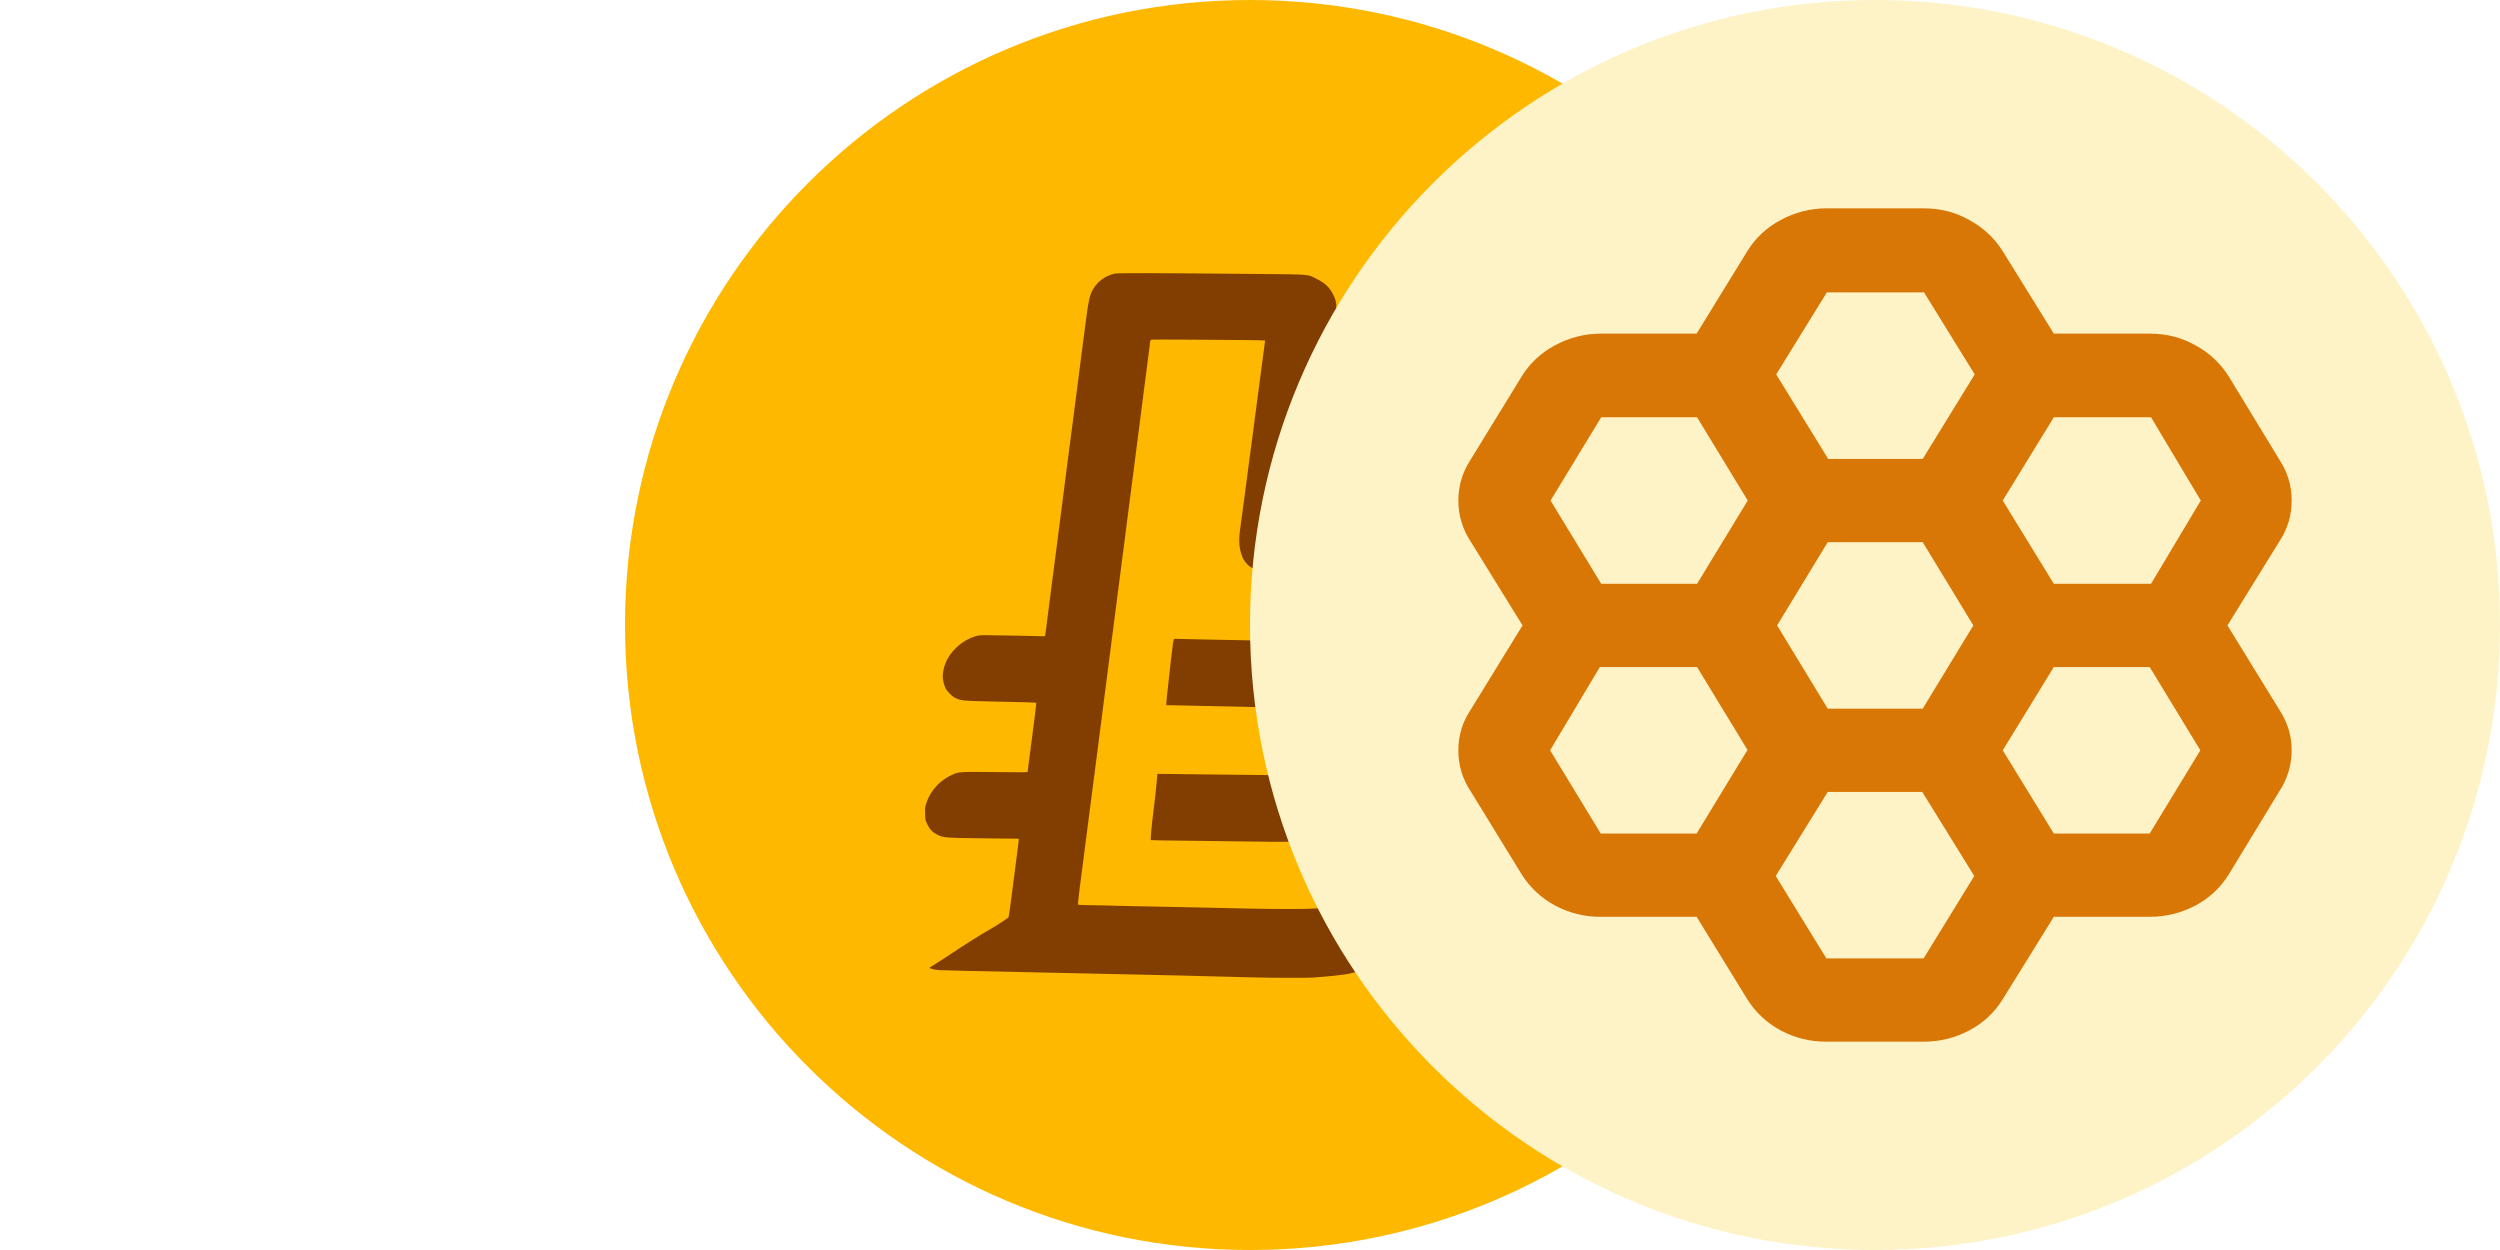
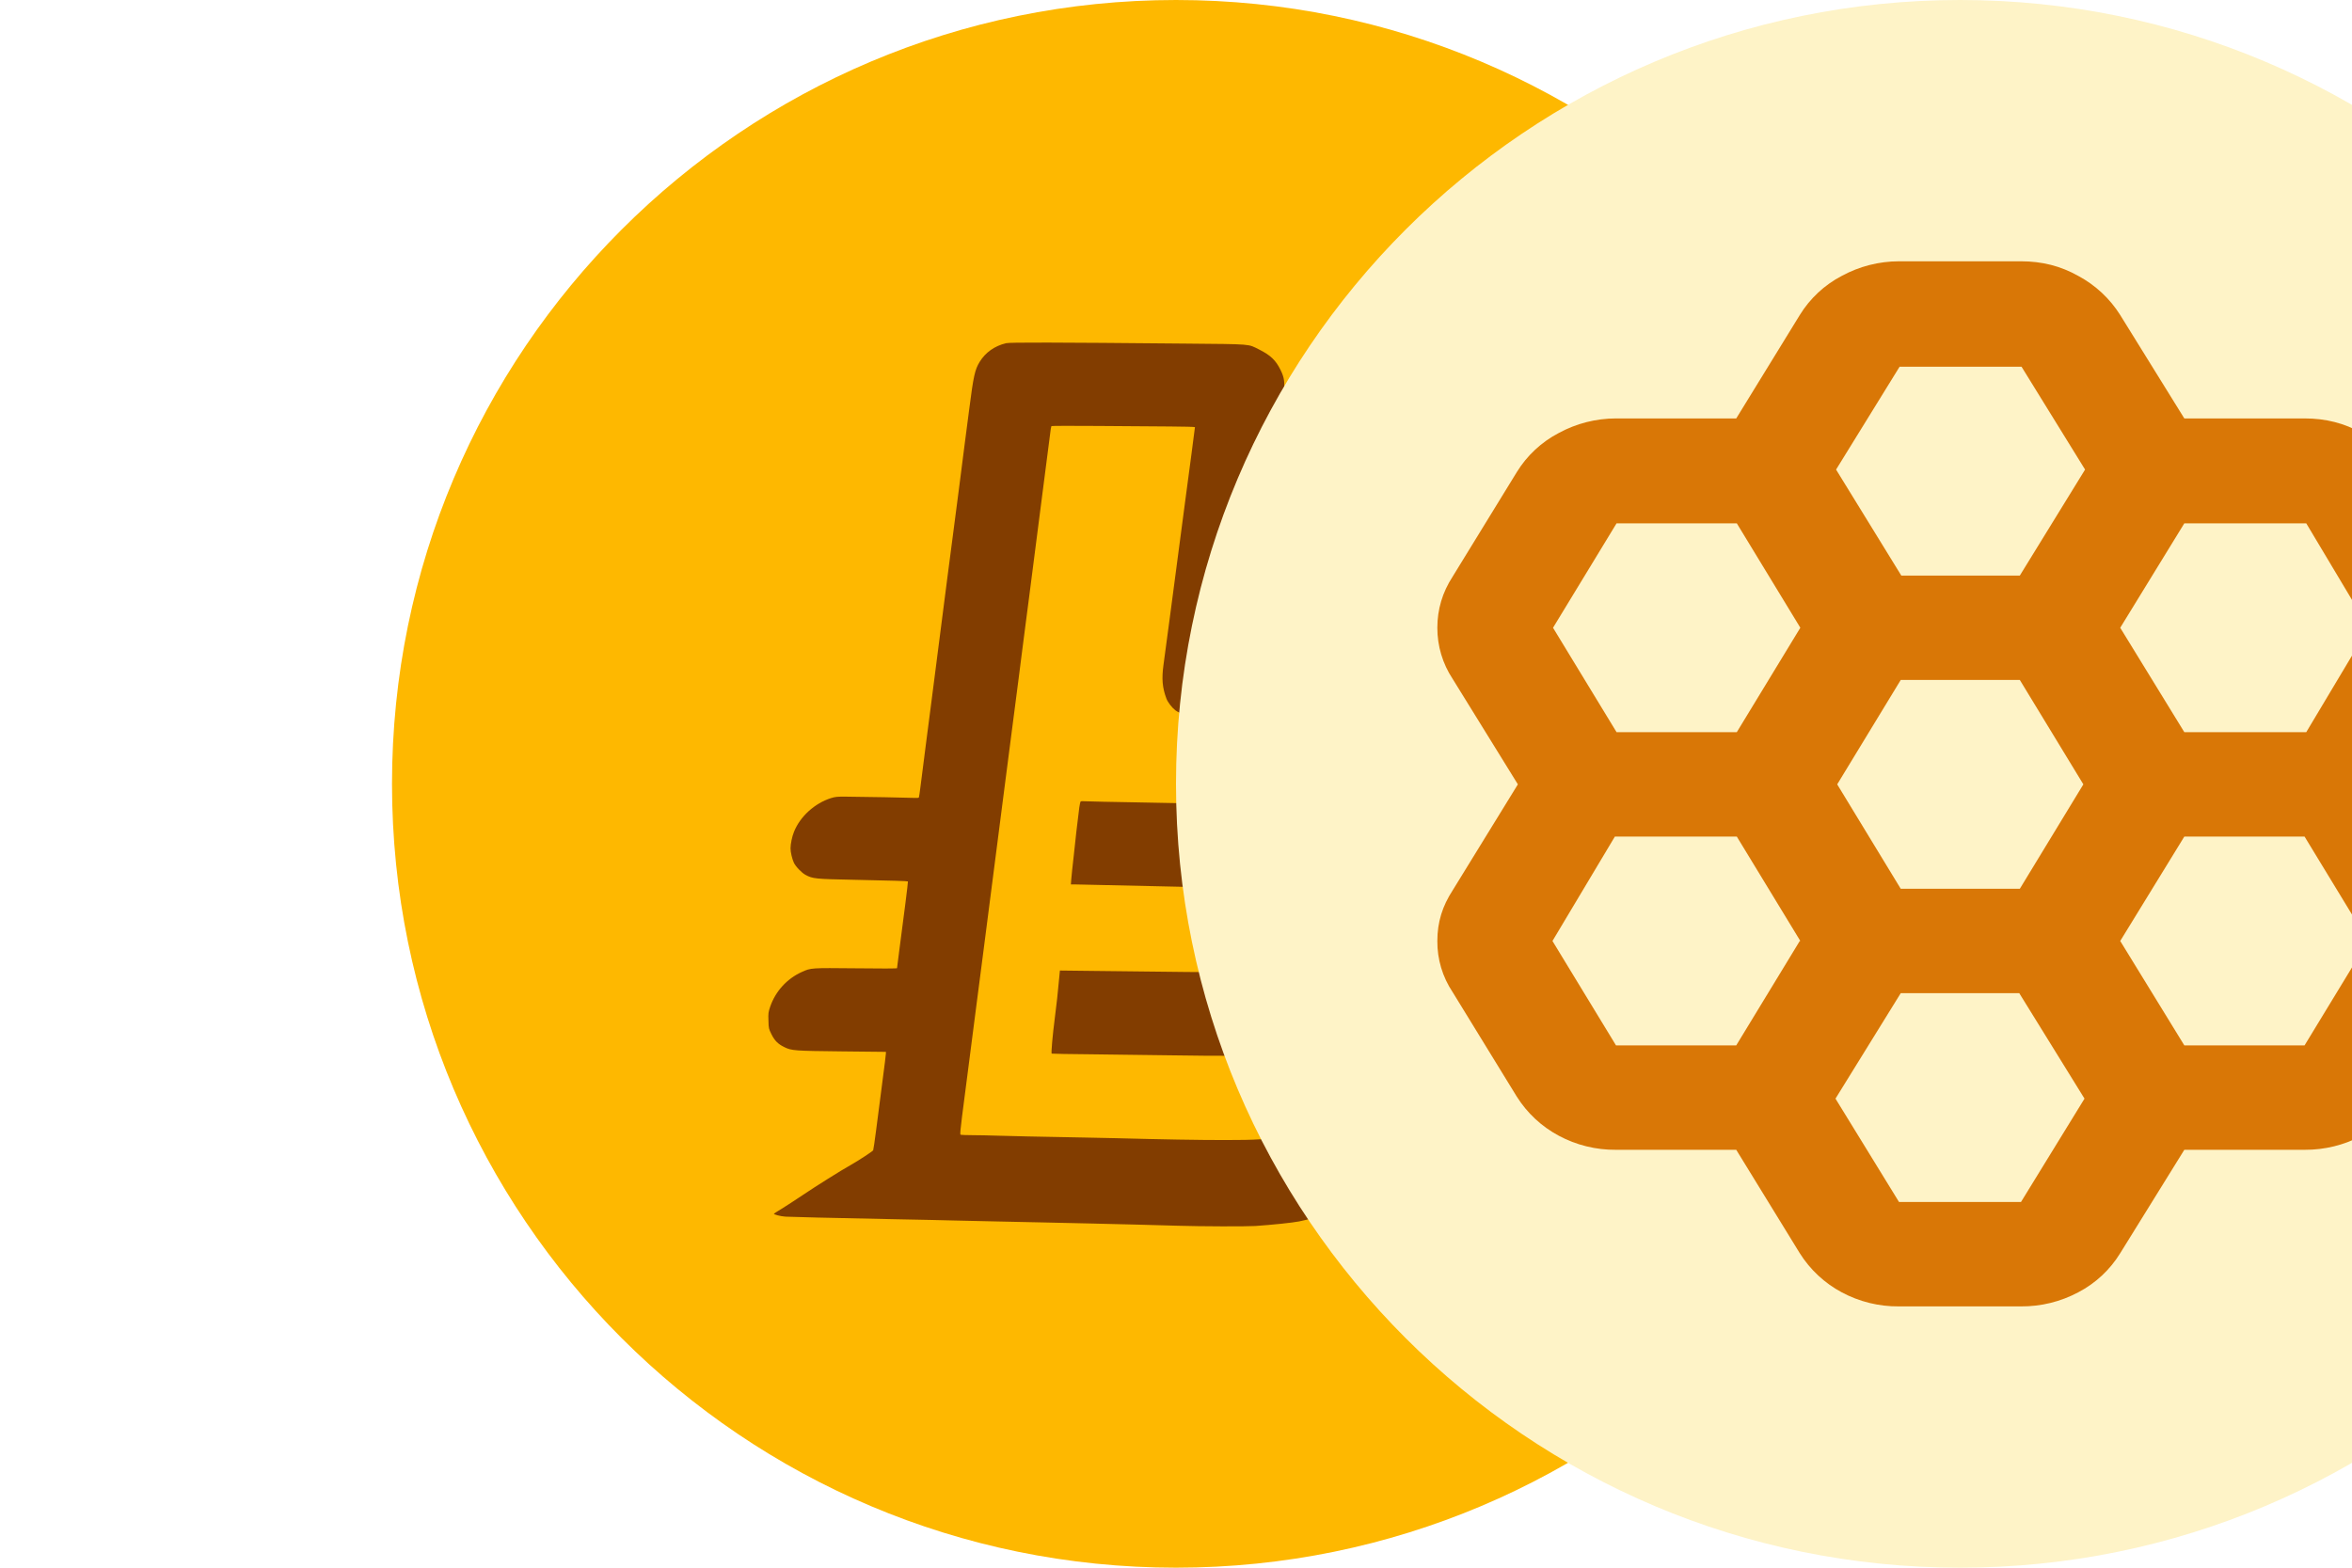
- <svg xmlns="http://www.w3.org/2000/svg" viewBox="0 0 256 128">
+ <svg xmlns="http://www.w3.org/2000/svg" viewBox="0 0 192 128">
  <svg viewBox="0 0 128 128">
    <circle cx="64" cy="64" r="64" fill="#FEB800" />
    <path fill="#823D00" d="M50.133 28.021c-.944.224-1.69.758-2.165 1.531-.39.645-.501 1.152-.848 3.861l-.379 2.907-.474 3.707c-.219 1.701-.448 3.45-.507 3.893-.059.437-.256 1.925-.432 3.307a2374 2374 0 0 1-1.275 9.92c-.058.437-.261 2.01-.453 3.493-.187 1.483-.395 3.077-.453 3.547-.059.469-.118.88-.134.917-.016.043-.133.059-.384.043-.389-.022-4.261-.091-5.589-.102-.699-.005-.848.011-1.2.118-1.328.421-2.517 1.493-3.019 2.741-.16.379-.288 1.008-.288 1.365 0 .31.128.848.267 1.158.144.32.63.826.95 1.002.591.32.778.342 4.01.406 3.11.064 4.325.101 4.357.133.022.021-.33 2.816-.709 5.653a69 69 0 0 0-.181 1.43c0 .032-1.328.037-3.344.01-3.696-.037-3.68-.037-4.416.294a4.84 4.84 0 0 0-2.592 2.832c-.155.469-.166.538-.144 1.146.016.64.021.656.245 1.11.256.522.533.8 1.045 1.05.598.294.8.31 4.715.352l3.584.038v.112c0 .106-.064.618-.432 3.445-.09.688-.25 1.968-.368 2.837-.112.87-.219 1.606-.24 1.643-.053.09-1.216.853-1.787 1.173-.837.47-2.837 1.723-4 2.507-.602.4-1.354.896-1.68 1.093-.32.192-.608.374-.629.4-.07.064.528.219.95.246.442.026 3.573.101 8.853.208 2.112.037 4.32.09 4.906.106.587.016 2.208.054 3.6.08s3.088.064 3.76.08c.678.016 2.294.054 3.6.08 2.448.054 5.686.139 7.28.187 1.91.059 5.632.069 6.347.021 1.376-.096 2.992-.261 3.568-.373.667-.123 2.101-.528 3.099-.864 5.402-1.84 10.096-5.003 13.552-9.141.88-1.051 2.096-2.795 2.634-3.776 1.52-2.774 2.406-5.328 2.8-8.054.192-1.338.208-1.642.208-3.2-.005-2.165-.154-3.45-.613-5.306-.421-1.707-.923-3.035-1.808-4.774-.576-1.136-.645-1.258-.96-1.786-.261-.432-1.152-1.611-1.616-2.144-3.248-3.707-8.437-6.667-13.957-7.968-2.07-.491-3.707-.683-5.744-.688h-1.504l.026-.134c.011-.074.176-1.333.368-2.8s.384-2.917.427-3.226.15-1.115.24-1.787c.16-1.264 1.419-10.773 1.584-11.99.112-.853.064-1.247-.245-1.877-.395-.8-.811-1.2-1.739-1.669-.955-.475-.49-.437-6.08-.49-10.752-.102-14.272-.107-14.587-.033m13.376 6.8c1.12.006 2.038.032 2.038.054 0 .042-.512 3.946-.774 5.872-.117.858-.57 4.277-1.306 9.893-.214 1.621-.278 2.085-.486 3.627-.16 1.168-.096 1.877.235 2.768.112.309.464.757.752.976.352.256 1.381.618 2.021.704.23.032 1.131.058 2 .058 3.936.011 5.99.208 8.288.795 4.806 1.232 8.619 3.776 10.982 7.312 2.128 3.195 2.848 6.955 2.101 10.933-.176.934-.635 2.384-1.056 3.36-1.237 2.864-3.083 5.323-5.637 7.526-1.36 1.173-1.867 1.477-4.027 2.405-2.075.896-3.717 1.408-5.19 1.616-2.207.32-2.847.363-5.423.363-2.059.005-5.307-.054-8.88-.15-.512-.01-1.654-.037-2.534-.053-3.301-.059-6.848-.133-7.44-.16a59 59 0 0 0-1.653-.032c-.576 0-1.072-.021-1.11-.043-.042-.026-.015-.4.123-1.472a2662 2662 0 0 0 1.174-9.093c.101-.779.304-2.352.453-3.493.144-1.147.288-2.262.32-2.48a3777 3777 0 0 0 .928-7.2c.09-.683.235-1.798.587-4.56.133-1.03.421-3.27.645-4.987s.453-3.493.512-3.947c.059-.453.176-1.381.261-2.053.091-.677.235-1.792.32-2.48.091-.688.208-1.616.267-2.053.053-.443.15-1.184.213-1.654.059-.469.288-2.245.507-3.946s.533-4.128.693-5.387c.166-1.264.32-2.453.342-2.65a2.3 2.3 0 0 1 .074-.4c.016-.022 1.739-.027 3.835-.011 2.09.021 4.72.037 5.845.042" />
    <path fill="#823D00" d="M56.224 65.435c-.032.016-.085.24-.117.485a159 159 0 0 0-.454 3.947c-.042.426-.101.965-.133 1.2-.027.234-.059.586-.075.784l-.026.362h.384c.33 0 2.341.048 8.464.187.746.021 2.042.053 2.88.08.837.027 2.234.048 3.104.048.874.005 1.706.032 1.856.059.682.128 1.098.576 1.365 1.466.144.486.133 1.515-.027 2.102a4.83 4.83 0 0 1-1.312 2.272c-.464.453-.757.618-1.445.81s-.123.192-13.413.038l-2.752-.032-.064.656a74 74 0 0 1-.352 3.221c-.182 1.419-.31 2.853-.256 2.907.01.016 1.552.042 3.418.058 1.867.022 4.683.054 6.251.08 3.899.064 7.355.054 8.053-.026.571-.07 1.883-.459 2.576-.774.667-.293 1.974-1.141 2.592-1.674 2.096-1.803 3.318-3.952 3.878-6.811.149-.763.138-2.821-.016-3.69-.464-2.555-1.915-4.806-4.006-6.225-.501-.341-1.173-.688-1.61-.842-.784-.272-2.262-.384-5.707-.438a732 732 0 0 1-5.307-.112c-.586-.016-2.48-.048-4.213-.08a204 204 0 0 1-3.312-.074c-.09-.011-.192-.006-.224.016" />
  </svg>
  <svg x="64" viewBox="0 0 128 128">
    <circle cx="64" cy="64" r="64" fill="#FEF3C7" />
    <path fill="#D97706" d="M45.734 93.88h-9.816a9.7 9.7 0 0 1-4.676-1.152 9.14 9.14 0 0 1-3.426-3.196l-5.232-8.524a7.4 7.4 0 0 1-1.25-4.178c0-1.534.416-2.856 1.25-4.134l5.324-8.654-5.324-8.61a7.54 7.54 0 0 1-1.25-4.176c0-1.492.416-2.9 1.25-4.178l5.232-8.524a8.8 8.8 0 0 1 3.426-3.198 9.8 9.8 0 0 1 4.676-1.192h9.816l5.186-8.44a8.8 8.8 0 0 1 3.426-3.196 9.8 9.8 0 0 1 4.676-1.194h9.956c1.712 0 3.24.384 4.676 1.194a9.14 9.14 0 0 1 3.426 3.196l5.232 8.44h9.816c1.714 0 3.24.382 4.676 1.192a9.14 9.14 0 0 1 3.426 3.198l5.186 8.524c.834 1.28 1.25 2.644 1.25 4.178s-.416 2.898-1.25 4.176l-5.324 8.61 5.324 8.654c.834 1.28 1.25 2.642 1.25 4.134a7.53 7.53 0 0 1-1.25 4.178l-5.186 8.524a8.8 8.8 0 0 1-3.426 3.196 9.8 9.8 0 0 1-4.676 1.152h-9.816l-5.232 8.44a8.8 8.8 0 0 1-3.426 3.196 9.8 9.8 0 0 1-4.676 1.15H59.02a9.7 9.7 0 0 1-4.676-1.15 9.14 9.14 0 0 1-3.426-3.196zm36.578-34.1h9.954l5.094-8.524-5.094-8.526h-9.954l-5.232 8.526zm-23.15 12.788h9.722l5.186-8.526-5.186-8.524h-9.722l-5.186 8.524zm0-25.574h9.722l5.326-8.654-5.186-8.396h-9.956l-5.184 8.396 5.324 8.654zm-8.196 4.26L45.78 42.73h-9.816l-5.186 8.526 5.186 8.524h9.816zm0 25.576-5.186-8.524h-9.954l-5.094 8.524 5.186 8.524h9.816l5.186-8.524zm8.196 4.262-5.326 8.61 5.186 8.44h9.956l5.186-8.44-5.326-8.61h-9.722zm23.15 4.262h9.816l5.186-8.524-5.186-8.524h-9.816L77.08 76.83z" />
  </svg>
</svg>
